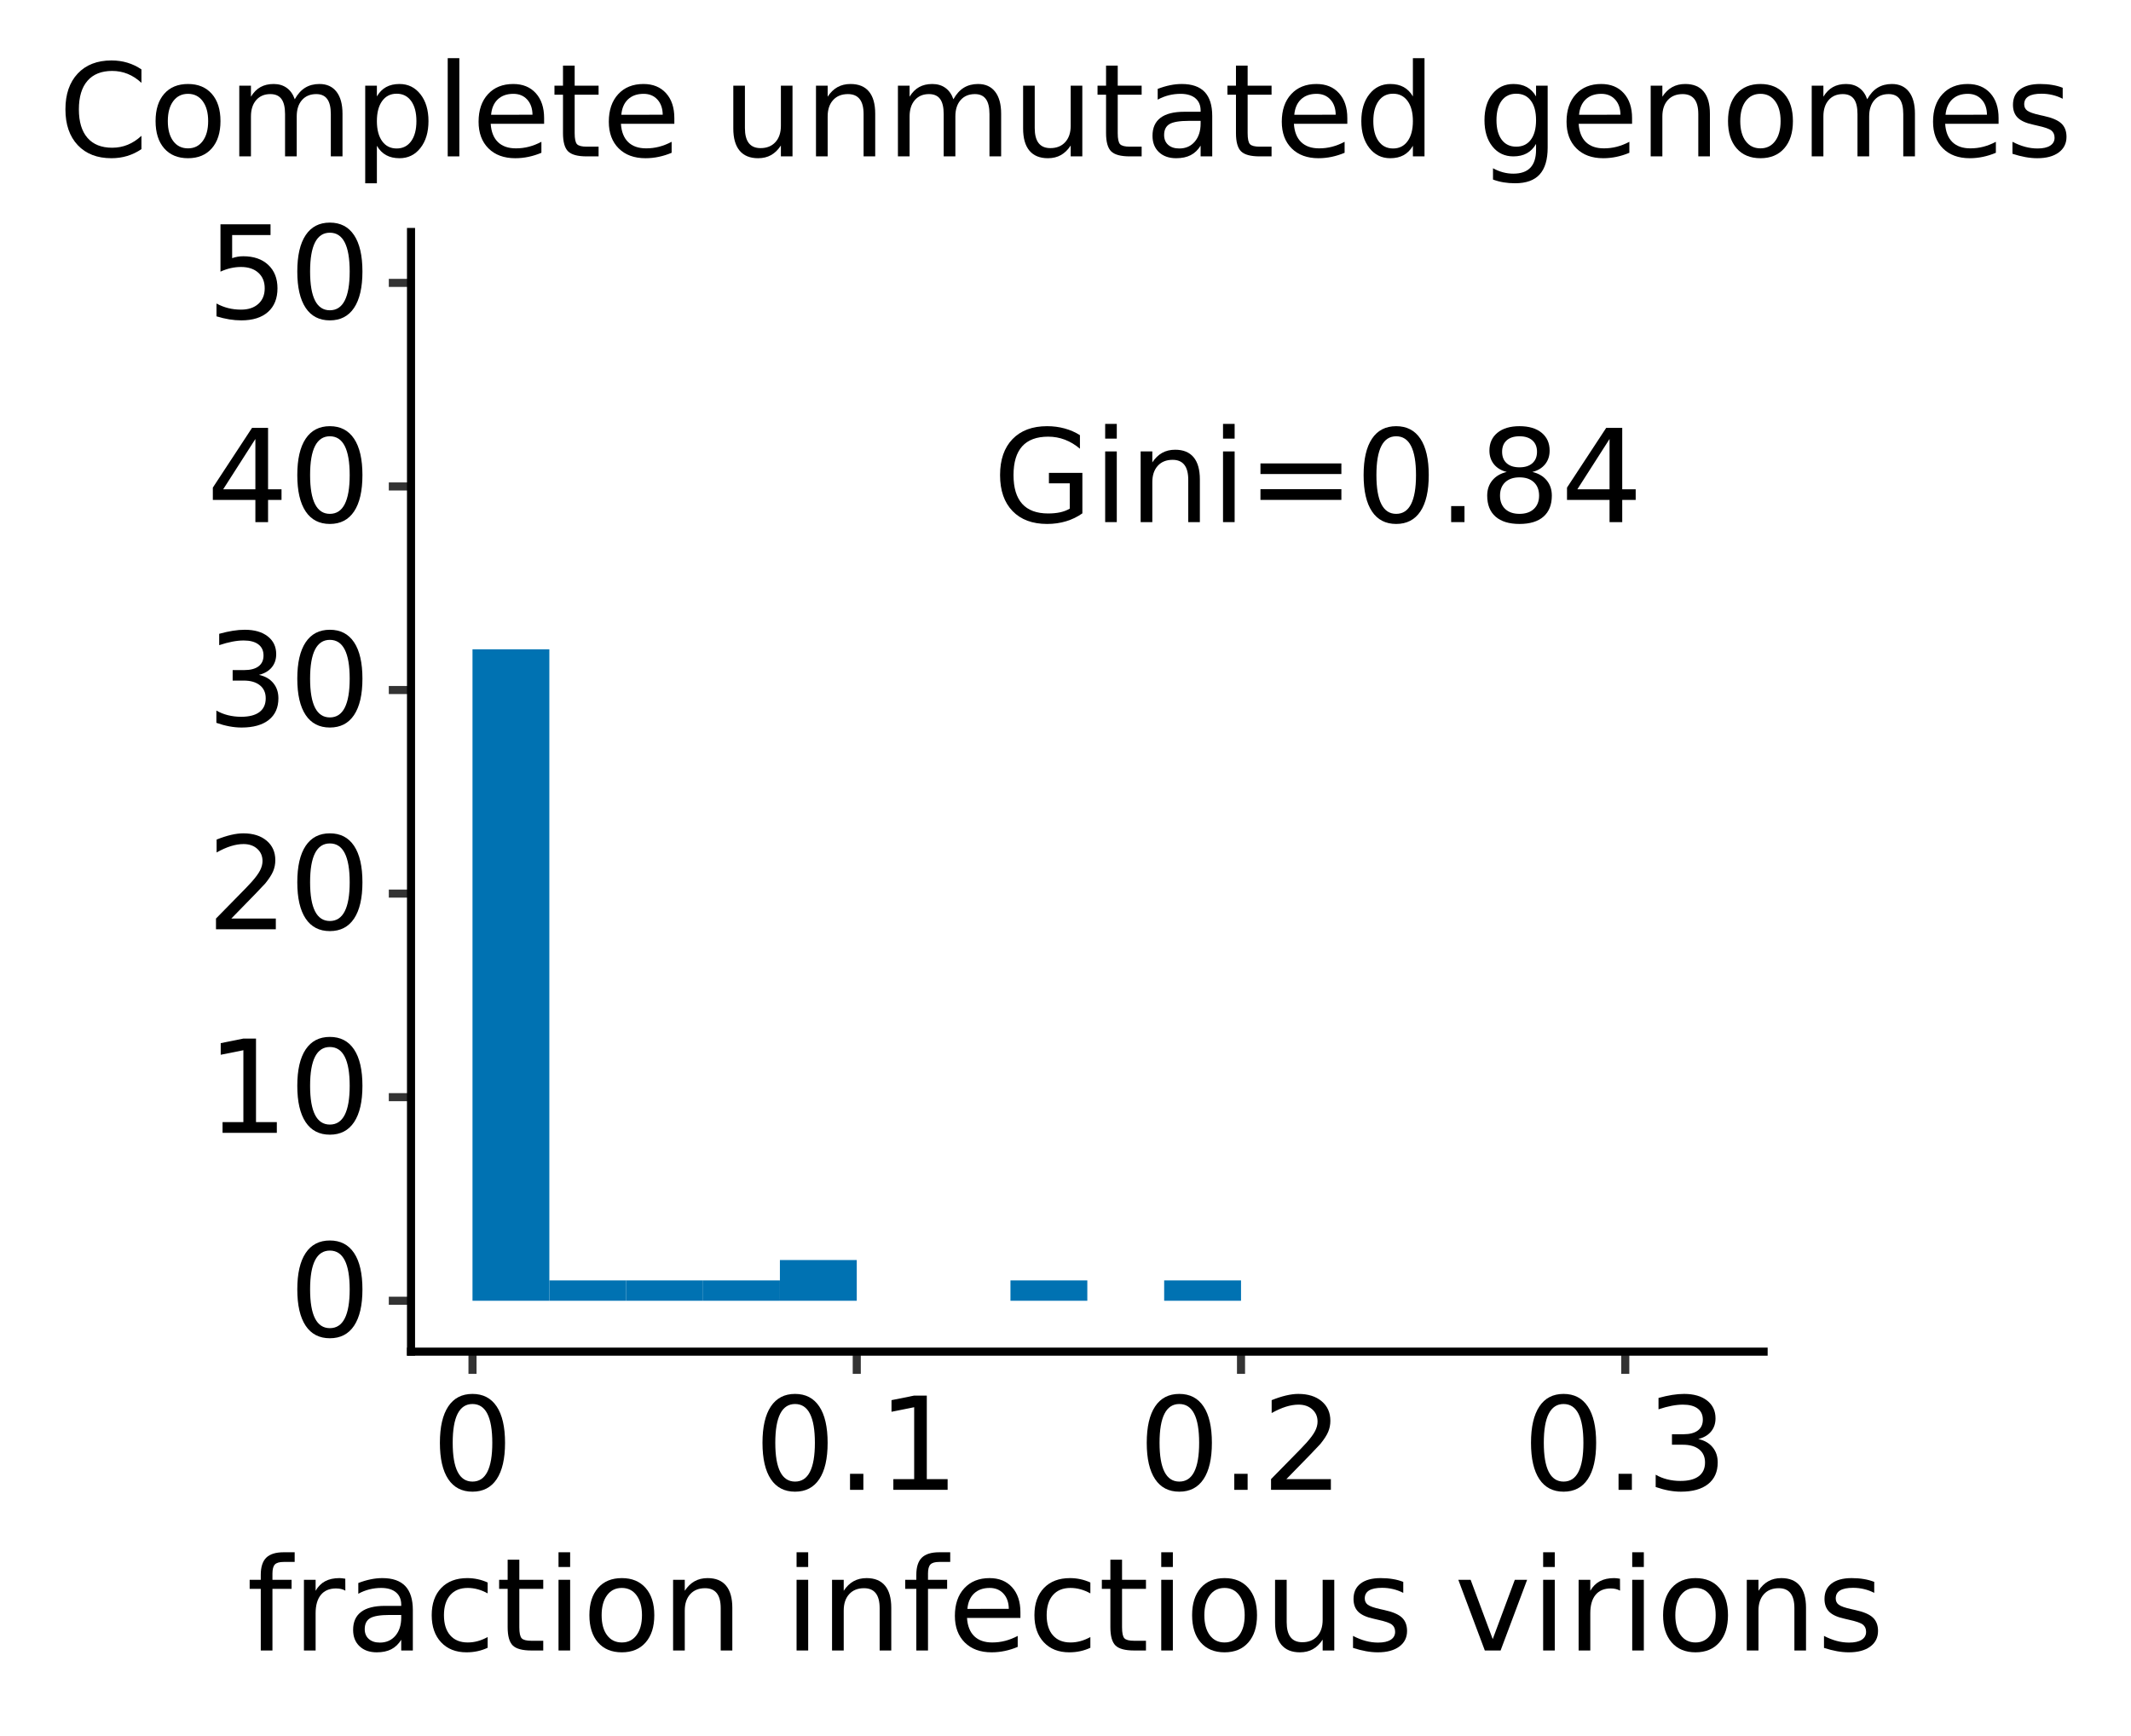
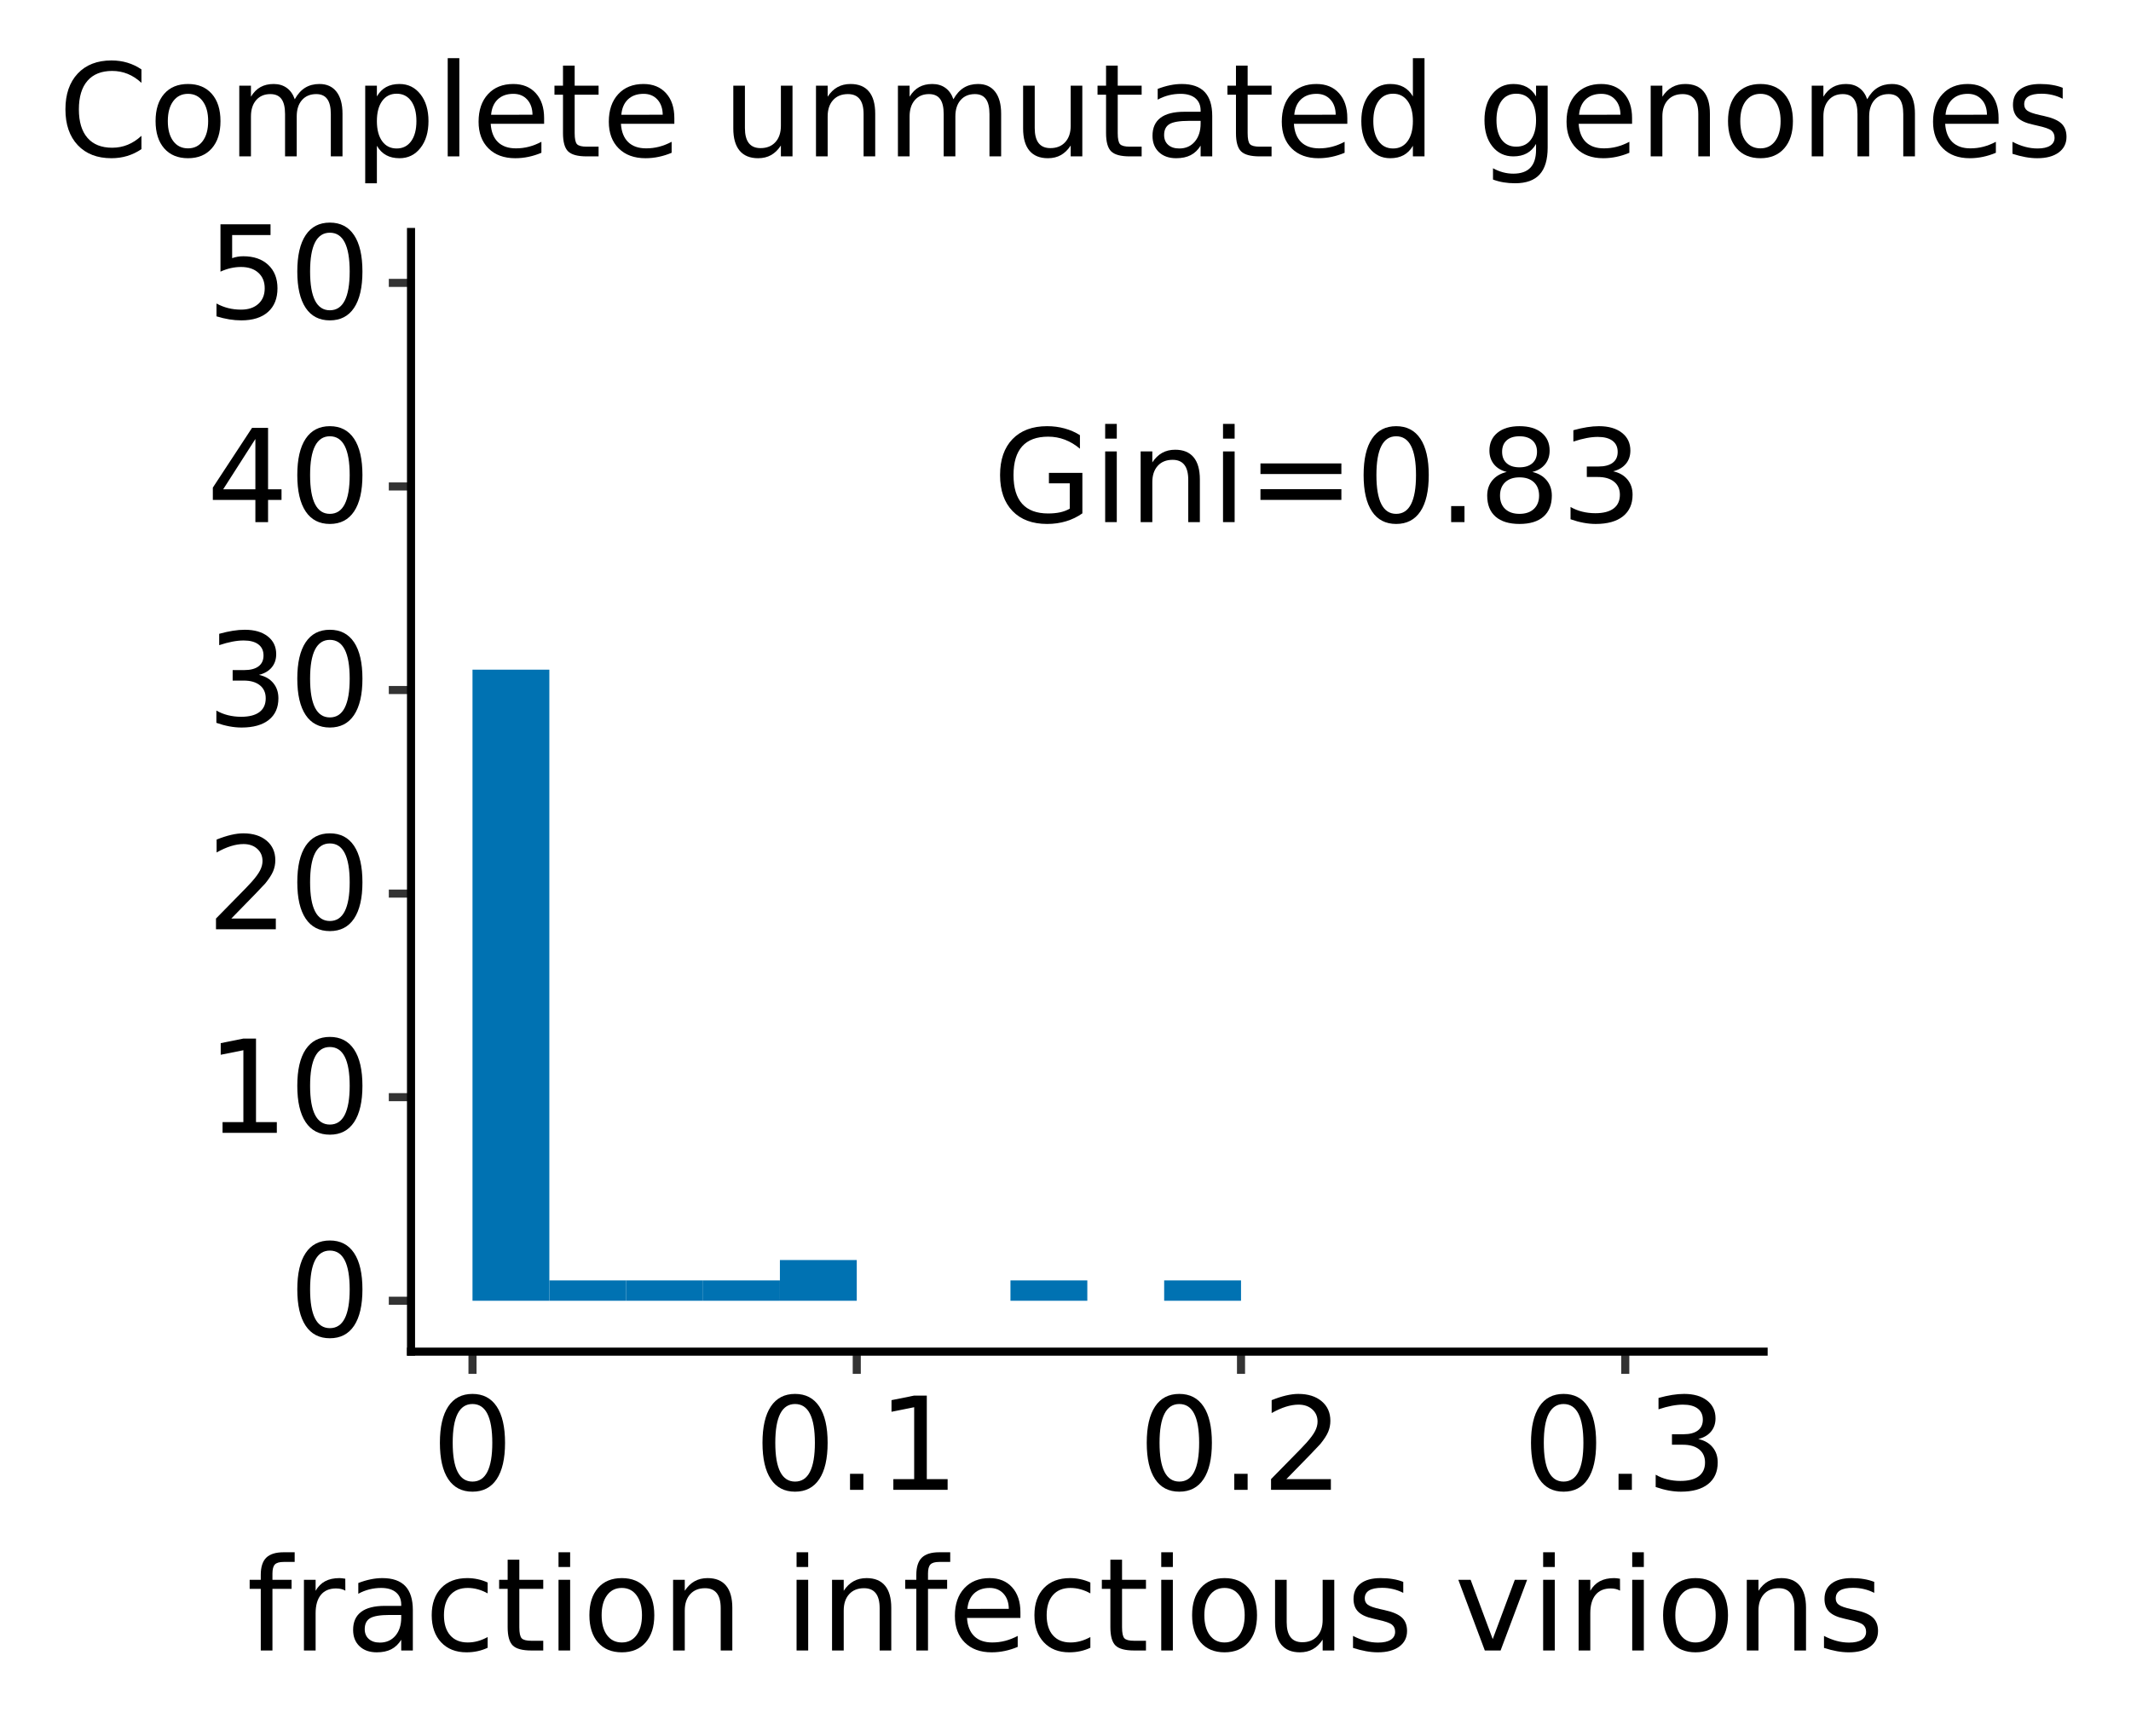
<svg xmlns="http://www.w3.org/2000/svg" xmlns:xlink="http://www.w3.org/1999/xlink" width="263.738pt" height="214.836pt" viewBox="0 0 263.738 214.836" version="1.1">
  <defs>
    <style type="text/css">*{stroke-linejoin: round; stroke-linecap: butt}</style>
  </defs>
  <g id="figure_1">
    <g id="patch_1">
      <path d="M 0 214.836  L 263.738 214.836  L 263.738 0  L 0 0  z " style="fill: #ffffff; stroke: #ffffff; stroke-linejoin: miter" />
    </g>
    <g id="axes_1">
      <g id="patch_2">
        <path d="M 50.869 167.316  L 218.269 167.316  L 218.269 28.716  L 50.869 28.716  z " style="fill: #ffffff" />
      </g>
      <g id="matplotlib.axis_1">
        <g id="xtick_1">
          <g id="line2d_1">
            <path d="M 58.478 167.316  " style="fill: none; stroke: #000000; stroke-width: 1.5" />
            <defs>
-               <path id="m8fea165ee0" d="M 0 0  L 0 2.75  " style="stroke: #333333" />
+               <path id="m4395dcf0d2" d="M 0 0  L 0 2.75  " style="stroke: #333333" />
            </defs>
            <g>
-               <use xlink:href="#m8fea165ee0" x="58.478" y="167.316" style="stroke: #333333" />
+               <use xlink:href="#m4395dcf0d2" x="58.478" y="167.316" style="stroke: #333333" />
            </g>
          </g>
          <g id="text_1">
            <g transform="translate(53.38784 184.4231)scale(0.16 -0.16)">
              <defs>
                <path id="DejaVuSans-30" d="M 2034 4250  Q 1547 4250 1301 3770  Q 1056 3291 1056 2328  Q 1056 1369 1301 889  Q 1547 409 2034 409  Q 2525 409 2770 889  Q 3016 1369 3016 2328  Q 3016 3291 2770 3770  Q 2525 4250 2034 4250  z M 2034 4750  Q 2819 4750 3233 4129  Q 3647 3509 3647 2328  Q 3647 1150 3233 529  Q 2819 -91 2034 -91  Q 1250 -91 836 529  Q 422 1150 422 2328  Q 422 3509 836 4129  Q 1250 4750 2034 4750  z " transform="scale(0.015625)" />
              </defs>
              <use xlink:href="#DejaVuSans-30" />
            </g>
          </g>
        </g>
        <g id="xtick_2">
          <g id="line2d_2">
            <path d="M 106.035 167.316  " style="fill: none; stroke: #000000; stroke-width: 1.5" />
            <g>
-               <use xlink:href="#m8fea165ee0" x="106.035" y="167.316" style="stroke: #333333" />
+               <use xlink:href="#m4395dcf0d2" x="106.035" y="167.316" style="stroke: #333333" />
            </g>
          </g>
          <g id="text_2">
            <g transform="translate(93.31216 184.4231)scale(0.16 -0.16)">
              <defs>
                <path id="DejaVuSans-2e" d="M 684 794  L 1344 794  L 1344 0  L 684 0  L 684 794  z " transform="scale(0.015625)" />
                <path id="DejaVuSans-31" d="M 794 531  L 1825 531  L 1825 4091  L 703 3866  L 703 4441  L 1819 4666  L 2450 4666  L 2450 531  L 3481 531  L 3481 0  L 794 0  L 794 531  z " transform="scale(0.015625)" />
              </defs>
              <use xlink:href="#DejaVuSans-30" />
              <use xlink:href="#DejaVuSans-2e" x="63.623" />
              <use xlink:href="#DejaVuSans-31" x="95.41" />
            </g>
          </g>
        </g>
        <g id="xtick_3">
          <g id="line2d_3">
            <path d="M 153.591 167.316  " style="fill: none; stroke: #000000; stroke-width: 1.5" />
            <g>
-               <use xlink:href="#m8fea165ee0" x="153.591" y="167.316" style="stroke: #333333" />
+               <use xlink:href="#m4395dcf0d2" x="153.591" y="167.316" style="stroke: #333333" />
            </g>
          </g>
          <g id="text_3">
            <g transform="translate(140.869 184.4231)scale(0.16 -0.16)">
              <defs>
                <path id="DejaVuSans-32" d="M 1228 531  L 3431 531  L 3431 0  L 469 0  L 469 531  Q 828 903 1448 1529  Q 2069 2156 2228 2338  Q 2531 2678 2651 2914  Q 2772 3150 2772 3378  Q 2772 3750 2511 3984  Q 2250 4219 1831 4219  Q 1534 4219 1204 4116  Q 875 4013 500 3803  L 500 4441  Q 881 4594 1212 4672  Q 1544 4750 1819 4750  Q 2544 4750 2975 4387  Q 3406 4025 3406 3419  Q 3406 3131 3298 2873  Q 3191 2616 2906 2266  Q 2828 2175 2409 1742  Q 1991 1309 1228 531  z " transform="scale(0.015625)" />
              </defs>
              <use xlink:href="#DejaVuSans-30" />
              <use xlink:href="#DejaVuSans-2e" x="63.623" />
              <use xlink:href="#DejaVuSans-32" x="95.41" />
            </g>
          </g>
        </g>
        <g id="xtick_4">
          <g id="line2d_4">
            <path d="M 201.148 167.316  " style="fill: none; stroke: #000000; stroke-width: 1.5" />
            <g>
-               <use xlink:href="#m8fea165ee0" x="201.148" y="167.316" style="stroke: #333333" />
+               <use xlink:href="#m4395dcf0d2" x="201.148" y="167.316" style="stroke: #333333" />
            </g>
          </g>
          <g id="text_4">
            <g transform="translate(188.4258 184.4231)scale(0.16 -0.16)">
              <defs>
                <path id="DejaVuSans-33" d="M 2597 2516  Q 3050 2419 3304 2112  Q 3559 1806 3559 1356  Q 3559 666 3084 287  Q 2609 -91 1734 -91  Q 1441 -91 1130 -33  Q 819 25 488 141  L 488 750  Q 750 597 1062 519  Q 1375 441 1716 441  Q 2309 441 2620 675  Q 2931 909 2931 1356  Q 2931 1769 2642 2001  Q 2353 2234 1838 2234  L 1294 2234  L 1294 2753  L 1863 2753  Q 2328 2753 2575 2939  Q 2822 3125 2822 3475  Q 2822 3834 2567 4026  Q 2313 4219 1838 4219  Q 1578 4219 1281 4162  Q 984 4106 628 3988  L 628 4550  Q 988 4650 1302 4700  Q 1616 4750 1894 4750  Q 2613 4750 3031 4423  Q 3450 4097 3450 3541  Q 3450 3153 3228 2886  Q 3006 2619 2597 2516  z " transform="scale(0.015625)" />
              </defs>
              <use xlink:href="#DejaVuSans-30" />
              <use xlink:href="#DejaVuSans-2e" x="63.623" />
              <use xlink:href="#DejaVuSans-33" x="95.41" />
            </g>
          </g>
        </g>
        <g id="xtick_5" />
        <g id="xtick_6" />
        <g id="xtick_7" />
        <g id="text_5">
          <g transform="translate(30.53125 204.3081)scale(0.16 -0.16)">
            <defs>
              <path id="DejaVuSans-66" d="M 2375 4863  L 2375 4384  L 1825 4384  Q 1516 4384 1395 4259  Q 1275 4134 1275 3809  L 1275 3500  L 2222 3500  L 2222 3053  L 1275 3053  L 1275 0  L 697 0  L 697 3053  L 147 3053  L 147 3500  L 697 3500  L 697 3744  Q 697 4328 969 4595  Q 1241 4863 1831 4863  L 2375 4863  z " transform="scale(0.015625)" />
              <path id="DejaVuSans-72" d="M 2631 2963  Q 2534 3019 2420 3045  Q 2306 3072 2169 3072  Q 1681 3072 1420 2755  Q 1159 2438 1159 1844  L 1159 0  L 581 0  L 581 3500  L 1159 3500  L 1159 2956  Q 1341 3275 1631 3429  Q 1922 3584 2338 3584  Q 2397 3584 2469 3576  Q 2541 3569 2628 3553  L 2631 2963  z " transform="scale(0.015625)" />
              <path id="DejaVuSans-61" d="M 2194 1759  Q 1497 1759 1228 1600  Q 959 1441 959 1056  Q 959 750 1161 570  Q 1363 391 1709 391  Q 2188 391 2477 730  Q 2766 1069 2766 1631  L 2766 1759  L 2194 1759  z M 3341 1997  L 3341 0  L 2766 0  L 2766 531  Q 2569 213 2275 61  Q 1981 -91 1556 -91  Q 1019 -91 701 211  Q 384 513 384 1019  Q 384 1609 779 1909  Q 1175 2209 1959 2209  L 2766 2209  L 2766 2266  Q 2766 2663 2505 2880  Q 2244 3097 1772 3097  Q 1472 3097 1187 3025  Q 903 2953 641 2809  L 641 3341  Q 956 3463 1253 3523  Q 1550 3584 1831 3584  Q 2591 3584 2966 3190  Q 3341 2797 3341 1997  z " transform="scale(0.015625)" />
              <path id="DejaVuSans-63" d="M 3122 3366  L 3122 2828  Q 2878 2963 2633 3030  Q 2388 3097 2138 3097  Q 1578 3097 1268 2742  Q 959 2388 959 1747  Q 959 1106 1268 751  Q 1578 397 2138 397  Q 2388 397 2633 464  Q 2878 531 3122 666  L 3122 134  Q 2881 22 2623 -34  Q 2366 -91 2075 -91  Q 1284 -91 818 406  Q 353 903 353 1747  Q 353 2603 823 3093  Q 1294 3584 2113 3584  Q 2378 3584 2631 3529  Q 2884 3475 3122 3366  z " transform="scale(0.015625)" />
              <path id="DejaVuSans-74" d="M 1172 4494  L 1172 3500  L 2356 3500  L 2356 3053  L 1172 3053  L 1172 1153  Q 1172 725 1289 603  Q 1406 481 1766 481  L 2356 481  L 2356 0  L 1766 0  Q 1100 0 847 248  Q 594 497 594 1153  L 594 3053  L 172 3053  L 172 3500  L 594 3500  L 594 4494  L 1172 4494  z " transform="scale(0.015625)" />
              <path id="DejaVuSans-69" d="M 603 3500  L 1178 3500  L 1178 0  L 603 0  L 603 3500  z M 603 4863  L 1178 4863  L 1178 4134  L 603 4134  L 603 4863  z " transform="scale(0.015625)" />
              <path id="DejaVuSans-6f" d="M 1959 3097  Q 1497 3097 1228 2736  Q 959 2375 959 1747  Q 959 1119 1226 758  Q 1494 397 1959 397  Q 2419 397 2687 759  Q 2956 1122 2956 1747  Q 2956 2369 2687 2733  Q 2419 3097 1959 3097  z M 1959 3584  Q 2709 3584 3137 3096  Q 3566 2609 3566 1747  Q 3566 888 3137 398  Q 2709 -91 1959 -91  Q 1206 -91 779 398  Q 353 888 353 1747  Q 353 2609 779 3096  Q 1206 3584 1959 3584  z " transform="scale(0.015625)" />
              <path id="DejaVuSans-6e" d="M 3513 2113  L 3513 0  L 2938 0  L 2938 2094  Q 2938 2591 2744 2837  Q 2550 3084 2163 3084  Q 1697 3084 1428 2787  Q 1159 2491 1159 1978  L 1159 0  L 581 0  L 581 3500  L 1159 3500  L 1159 2956  Q 1366 3272 1645 3428  Q 1925 3584 2291 3584  Q 2894 3584 3203 3211  Q 3513 2838 3513 2113  z " transform="scale(0.015625)" />
              <path id="DejaVuSans-20" transform="scale(0.015625)" />
              <path id="DejaVuSans-65" d="M 3597 1894  L 3597 1613  L 953 1613  Q 991 1019 1311 708  Q 1631 397 2203 397  Q 2534 397 2845 478  Q 3156 559 3463 722  L 3463 178  Q 3153 47 2828 -22  Q 2503 -91 2169 -91  Q 1331 -91 842 396  Q 353 884 353 1716  Q 353 2575 817 3079  Q 1281 3584 2069 3584  Q 2775 3584 3186 3129  Q 3597 2675 3597 1894  z M 3022 2063  Q 3016 2534 2758 2815  Q 2500 3097 2075 3097  Q 1594 3097 1305 2825  Q 1016 2553 972 2059  L 3022 2063  z " transform="scale(0.015625)" />
              <path id="DejaVuSans-75" d="M 544 1381  L 544 3500  L 1119 3500  L 1119 1403  Q 1119 906 1312 657  Q 1506 409 1894 409  Q 2359 409 2629 706  Q 2900 1003 2900 1516  L 2900 3500  L 3475 3500  L 3475 0  L 2900 0  L 2900 538  Q 2691 219 2414 64  Q 2138 -91 1772 -91  Q 1169 -91 856 284  Q 544 659 544 1381  z M 1991 3584  L 1991 3584  z " transform="scale(0.015625)" />
              <path id="DejaVuSans-73" d="M 2834 3397  L 2834 2853  Q 2591 2978 2328 3040  Q 2066 3103 1784 3103  Q 1356 3103 1142 2972  Q 928 2841 928 2578  Q 928 2378 1081 2264  Q 1234 2150 1697 2047  L 1894 2003  Q 2506 1872 2764 1633  Q 3022 1394 3022 966  Q 3022 478 2636 193  Q 2250 -91 1575 -91  Q 1294 -91 989 -36  Q 684 19 347 128  L 347 722  Q 666 556 975 473  Q 1284 391 1588 391  Q 1994 391 2212 530  Q 2431 669 2431 922  Q 2431 1156 2273 1281  Q 2116 1406 1581 1522  L 1381 1569  Q 847 1681 609 1914  Q 372 2147 372 2553  Q 372 3047 722 3315  Q 1072 3584 1716 3584  Q 2034 3584 2315 3537  Q 2597 3491 2834 3397  z " transform="scale(0.015625)" />
              <path id="DejaVuSans-76" d="M 191 3500  L 800 3500  L 1894 563  L 2988 3500  L 3597 3500  L 2284 0  L 1503 0  L 191 3500  z " transform="scale(0.015625)" />
            </defs>
            <use xlink:href="#DejaVuSans-66" />
            <use xlink:href="#DejaVuSans-72" x="35.205" />
            <use xlink:href="#DejaVuSans-61" x="76.318" />
            <use xlink:href="#DejaVuSans-63" x="137.598" />
            <use xlink:href="#DejaVuSans-74" x="192.578" />
            <use xlink:href="#DejaVuSans-69" x="231.787" />
            <use xlink:href="#DejaVuSans-6f" x="259.57" />
            <use xlink:href="#DejaVuSans-6e" x="320.752" />
            <use xlink:href="#DejaVuSans-20" x="384.131" />
            <use xlink:href="#DejaVuSans-69" x="415.918" />
            <use xlink:href="#DejaVuSans-6e" x="443.701" />
            <use xlink:href="#DejaVuSans-66" x="507.08" />
            <use xlink:href="#DejaVuSans-65" x="542.285" />
            <use xlink:href="#DejaVuSans-63" x="603.809" />
            <use xlink:href="#DejaVuSans-74" x="658.789" />
            <use xlink:href="#DejaVuSans-69" x="697.998" />
            <use xlink:href="#DejaVuSans-6f" x="725.781" />
            <use xlink:href="#DejaVuSans-75" x="786.963" />
            <use xlink:href="#DejaVuSans-73" x="850.342" />
            <use xlink:href="#DejaVuSans-20" x="902.441" />
            <use xlink:href="#DejaVuSans-76" x="934.229" />
            <use xlink:href="#DejaVuSans-69" x="993.408" />
            <use xlink:href="#DejaVuSans-72" x="1021.191" />
            <use xlink:href="#DejaVuSans-69" x="1062.305" />
            <use xlink:href="#DejaVuSans-6f" x="1090.088" />
            <use xlink:href="#DejaVuSans-6e" x="1151.27" />
            <use xlink:href="#DejaVuSans-73" x="1214.648" />
          </g>
        </g>
      </g>
      <g id="matplotlib.axis_2">
        <g id="ytick_1">
          <g id="line2d_5">
            <path d="M 50.869 161.016  " style="fill: none; stroke: #000000; stroke-width: 1.5" />
            <defs>
-               <path id="mb98475f77e" d="M 0 0  L -2.75 0  " style="stroke: #333333" />
+               <path id="mb95f7d9d47" d="M 0 0  L -2.75 0  " style="stroke: #333333" />
            </defs>
            <g>
-               <use xlink:href="#mb98475f77e" x="50.869" y="161.016" style="stroke: #333333" />
+               <use xlink:href="#mb95f7d9d47" x="50.869" y="161.016" style="stroke: #333333" />
            </g>
          </g>
          <g id="text_6">
            <g transform="translate(35.73875 165.4306)scale(0.16 -0.16)">
              <use xlink:href="#DejaVuSans-30" />
            </g>
          </g>
        </g>
        <g id="ytick_2">
          <g id="line2d_6">
            <path d="M 50.869 135.816  " style="fill: none; stroke: #000000; stroke-width: 1.5" />
            <g>
-               <use xlink:href="#mb98475f77e" x="50.869" y="135.816" style="stroke: #333333" />
+               <use xlink:href="#mb95f7d9d47" x="50.869" y="135.816" style="stroke: #333333" />
            </g>
          </g>
          <g id="text_7">
            <g transform="translate(25.55875 140.2306)scale(0.16 -0.16)">
              <use xlink:href="#DejaVuSans-31" />
              <use xlink:href="#DejaVuSans-30" x="63.623" />
            </g>
          </g>
        </g>
        <g id="ytick_3">
          <g id="line2d_7">
            <path d="M 50.869 110.616  " style="fill: none; stroke: #000000; stroke-width: 1.5" />
            <g>
-               <use xlink:href="#mb98475f77e" x="50.869" y="110.616" style="stroke: #333333" />
+               <use xlink:href="#mb95f7d9d47" x="50.869" y="110.616" style="stroke: #333333" />
            </g>
          </g>
          <g id="text_8">
            <g transform="translate(25.55875 115.0306)scale(0.16 -0.16)">
              <use xlink:href="#DejaVuSans-32" />
              <use xlink:href="#DejaVuSans-30" x="63.623" />
            </g>
          </g>
        </g>
        <g id="ytick_4">
          <g id="line2d_8">
            <path d="M 50.869 85.416  " style="fill: none; stroke: #000000; stroke-width: 1.5" />
            <g>
-               <use xlink:href="#mb98475f77e" x="50.869" y="85.416" style="stroke: #333333" />
+               <use xlink:href="#mb95f7d9d47" x="50.869" y="85.416" style="stroke: #333333" />
            </g>
          </g>
          <g id="text_9">
            <g transform="translate(25.55875 89.8306)scale(0.16 -0.16)">
              <use xlink:href="#DejaVuSans-33" />
              <use xlink:href="#DejaVuSans-30" x="63.623" />
            </g>
          </g>
        </g>
        <g id="ytick_5">
          <g id="line2d_9">
            <path d="M 50.869 60.216  " style="fill: none; stroke: #000000; stroke-width: 1.5" />
            <g>
-               <use xlink:href="#mb98475f77e" x="50.869" y="60.216" style="stroke: #333333" />
+               <use xlink:href="#mb95f7d9d47" x="50.869" y="60.216" style="stroke: #333333" />
            </g>
          </g>
          <g id="text_10">
            <g transform="translate(25.55875 64.6306)scale(0.16 -0.16)">
              <defs>
                <path id="DejaVuSans-34" d="M 2419 4116  L 825 1625  L 2419 1625  L 2419 4116  z M 2253 4666  L 3047 4666  L 3047 1625  L 3713 1625  L 3713 1100  L 3047 1100  L 3047 0  L 2419 0  L 2419 1100  L 313 1100  L 313 1709  L 2253 4666  z " transform="scale(0.015625)" />
              </defs>
              <use xlink:href="#DejaVuSans-34" />
              <use xlink:href="#DejaVuSans-30" x="63.623" />
            </g>
          </g>
        </g>
        <g id="ytick_6">
          <g id="line2d_10">
            <path d="M 50.869 35.016  " style="fill: none; stroke: #000000; stroke-width: 1.5" />
            <g>
-               <use xlink:href="#mb98475f77e" x="50.869" y="35.016" style="stroke: #333333" />
+               <use xlink:href="#mb95f7d9d47" x="50.869" y="35.016" style="stroke: #333333" />
            </g>
          </g>
          <g id="text_11">
            <g transform="translate(25.55875 39.4306)scale(0.16 -0.16)">
              <defs>
                <path id="DejaVuSans-35" d="M 691 4666  L 3169 4666  L 3169 4134  L 1269 4134  L 1269 2991  Q 1406 3038 1543 3061  Q 1681 3084 1819 3084  Q 2600 3084 3056 2656  Q 3513 2228 3513 1497  Q 3513 744 3044 326  Q 2575 -91 1722 -91  Q 1428 -91 1123 -41  Q 819 9 494 109  L 494 744  Q 775 591 1075 516  Q 1375 441 1709 441  Q 2250 441 2565 725  Q 2881 1009 2881 1497  Q 2881 1984 2565 2268  Q 2250 2553 1709 2553  Q 1456 2553 1204 2497  Q 953 2441 691 2322  L 691 4666  z " transform="scale(0.015625)" />
              </defs>
              <use xlink:href="#DejaVuSans-35" />
              <use xlink:href="#DejaVuSans-30" x="63.623" />
            </g>
          </g>
        </g>
        <g id="ytick_7" />
        <g id="ytick_8" />
        <g id="ytick_9" />
        <g id="ytick_10" />
        <g id="ytick_11" />
      </g>
      <g id="PolyCollection_1">
-         <path d="M 58.478 161.016  L 58.478 80.376  L 67.989 80.376  L 67.989 161.016  z " clip-path="url(#p433694c18c)" style="fill: #0072b2" />
-         <path d="M 67.989 161.016  L 67.989 158.496  L 77.501 158.496  L 77.501 161.016  z " clip-path="url(#p433694c18c)" style="fill: #0072b2" />
-         <path d="M 77.501 161.016  L 77.501 158.496  L 87.012 158.496  L 87.012 161.016  z " clip-path="url(#p433694c18c)" style="fill: #0072b2" />
-         <path d="M 87.012 161.016  L 87.012 158.496  L 96.523 158.496  L 96.523 161.016  z " clip-path="url(#p433694c18c)" style="fill: #0072b2" />
-         <path d="M 96.523 161.016  L 96.523 155.976  L 106.035 155.976  L 106.035 161.016  z " clip-path="url(#p433694c18c)" style="fill: #0072b2" />
-         <path d="M 106.035 161.016  L 106.035 161.016  L 115.546 161.016  L 115.546 161.016  z " clip-path="url(#p433694c18c)" style="fill: #0072b2" />
-         <path d="M 115.546 161.016  L 115.546 161.016  L 125.057 161.016  L 125.057 161.016  z " clip-path="url(#p433694c18c)" style="fill: #0072b2" />
-         <path d="M 125.057 161.016  L 125.057 158.496  L 134.569 158.496  L 134.569 161.016  z " clip-path="url(#p433694c18c)" style="fill: #0072b2" />
-         <path d="M 134.569 161.016  L 134.569 161.016  L 144.08 161.016  L 144.08 161.016  z " clip-path="url(#p433694c18c)" style="fill: #0072b2" />
-         <path d="M 144.08 161.016  L 144.08 158.496  L 153.591 158.496  L 153.591 161.016  z " clip-path="url(#p433694c18c)" style="fill: #0072b2" />
-         <path d="M 153.591 161.016  L 153.591 161.016  L 163.103 161.016  L 163.103 161.016  z " clip-path="url(#p433694c18c)" style="fill: #0072b2" />
-         <path d="M 163.103 161.016  L 163.103 161.016  L 172.614 161.016  L 172.614 161.016  z " clip-path="url(#p433694c18c)" style="fill: #0072b2" />
-         <path d="M 172.614 161.016  L 172.614 161.016  L 182.126 161.016  L 182.126 161.016  z " clip-path="url(#p433694c18c)" style="fill: #0072b2" />
-         <path d="M 182.126 161.016  L 182.126 161.016  L 191.637 161.016  L 191.637 161.016  z " clip-path="url(#p433694c18c)" style="fill: #0072b2" />
-         <path d="M 191.637 161.016  L 191.637 161.016  L 201.148 161.016  L 201.148 161.016  z " clip-path="url(#p433694c18c)" style="fill: #0072b2" />
-         <path d="M 201.148 161.016  L 201.148 161.016  L 210.66 161.016  L 210.66 161.016  z " clip-path="url(#p433694c18c)" style="fill: #0072b2" />
+         <path d="M 58.478 161.016  L 58.478 82.896  L 67.989 82.896  L 67.989 161.016  z " clip-path="url(#pbb70cada86)" style="fill: #0072b2" />
+         <path d="M 67.989 161.016  L 67.989 158.496  L 77.501 158.496  L 77.501 161.016  z " clip-path="url(#pbb70cada86)" style="fill: #0072b2" />
+         <path d="M 77.501 161.016  L 77.501 158.496  L 87.012 158.496  L 87.012 161.016  z " clip-path="url(#pbb70cada86)" style="fill: #0072b2" />
+         <path d="M 87.012 161.016  L 87.012 158.496  L 96.523 158.496  L 96.523 161.016  z " clip-path="url(#pbb70cada86)" style="fill: #0072b2" />
+         <path d="M 96.523 161.016  L 96.523 155.976  L 106.035 155.976  L 106.035 161.016  z " clip-path="url(#pbb70cada86)" style="fill: #0072b2" />
+         <path d="M 106.035 161.016  L 106.035 161.016  L 115.546 161.016  L 115.546 161.016  z " clip-path="url(#pbb70cada86)" style="fill: #0072b2" />
+         <path d="M 115.546 161.016  L 115.546 161.016  L 125.057 161.016  L 125.057 161.016  z " clip-path="url(#pbb70cada86)" style="fill: #0072b2" />
+         <path d="M 125.057 161.016  L 125.057 158.496  L 134.569 158.496  L 134.569 161.016  z " clip-path="url(#pbb70cada86)" style="fill: #0072b2" />
+         <path d="M 134.569 161.016  L 134.569 161.016  L 144.08 161.016  L 144.08 161.016  z " clip-path="url(#pbb70cada86)" style="fill: #0072b2" />
+         <path d="M 144.08 161.016  L 144.08 158.496  L 153.591 158.496  L 153.591 161.016  z " clip-path="url(#pbb70cada86)" style="fill: #0072b2" />
+         <path d="M 153.591 161.016  L 153.591 161.016  L 163.103 161.016  L 163.103 161.016  z " clip-path="url(#pbb70cada86)" style="fill: #0072b2" />
+         <path d="M 163.103 161.016  L 163.103 161.016  L 172.614 161.016  L 172.614 161.016  z " clip-path="url(#pbb70cada86)" style="fill: #0072b2" />
+         <path d="M 172.614 161.016  L 172.614 161.016  L 182.126 161.016  L 182.126 161.016  z " clip-path="url(#pbb70cada86)" style="fill: #0072b2" />
+         <path d="M 182.126 161.016  L 182.126 161.016  L 191.637 161.016  L 191.637 161.016  z " clip-path="url(#pbb70cada86)" style="fill: #0072b2" />
+         <path d="M 191.637 161.016  L 191.637 161.016  L 201.148 161.016  L 201.148 161.016  z " clip-path="url(#pbb70cada86)" style="fill: #0072b2" />
+         <path d="M 201.148 161.016  L 201.148 161.016  L 210.66 161.016  L 210.66 161.016  z " clip-path="url(#pbb70cada86)" style="fill: #0072b2" />
      </g>
      <g id="text_12">
-         <g clip-path="url(#p433694c18c)">
+         <g clip-path="url(#pbb70cada86)">
          <g transform="translate(122.8728 64.6306)scale(0.16 -0.16)">
            <defs>
              <path id="DejaVuSans-47" d="M 3809 666  L 3809 1919  L 2778 1919  L 2778 2438  L 4434 2438  L 4434 434  Q 4069 175 3628 42  Q 3188 -91 2688 -91  Q 1594 -91 976 548  Q 359 1188 359 2328  Q 359 3472 976 4111  Q 1594 4750 2688 4750  Q 3144 4750 3555 4637  Q 3966 4525 4313 4306  L 4313 3634  Q 3963 3931 3569 4081  Q 3175 4231 2741 4231  Q 1884 4231 1454 3753  Q 1025 3275 1025 2328  Q 1025 1384 1454 906  Q 1884 428 2741 428  Q 3075 428 3337 486  Q 3600 544 3809 666  z " transform="scale(0.015625)" />
              <path id="DejaVuSans-3d" d="M 678 2906  L 4684 2906  L 4684 2381  L 678 2381  L 678 2906  z M 678 1631  L 4684 1631  L 4684 1100  L 678 1100  L 678 1631  z " transform="scale(0.015625)" />
              <path id="DejaVuSans-38" d="M 2034 2216  Q 1584 2216 1326 1975  Q 1069 1734 1069 1313  Q 1069 891 1326 650  Q 1584 409 2034 409  Q 2484 409 2743 651  Q 3003 894 3003 1313  Q 3003 1734 2745 1975  Q 2488 2216 2034 2216  z M 1403 2484  Q 997 2584 770 2862  Q 544 3141 544 3541  Q 544 4100 942 4425  Q 1341 4750 2034 4750  Q 2731 4750 3128 4425  Q 3525 4100 3525 3541  Q 3525 3141 3298 2862  Q 3072 2584 2669 2484  Q 3125 2378 3379 2068  Q 3634 1759 3634 1313  Q 3634 634 3220 271  Q 2806 -91 2034 -91  Q 1263 -91 848 271  Q 434 634 434 1313  Q 434 1759 690 2068  Q 947 2378 1403 2484  z M 1172 3481  Q 1172 3119 1398 2916  Q 1625 2713 2034 2713  Q 2441 2713 2670 2916  Q 2900 3119 2900 3481  Q 2900 3844 2670 4047  Q 2441 4250 2034 4250  Q 1625 4250 1398 4047  Q 1172 3844 1172 3481  z " transform="scale(0.015625)" />
            </defs>
            <use xlink:href="#DejaVuSans-47" />
            <use xlink:href="#DejaVuSans-69" x="77.49" />
            <use xlink:href="#DejaVuSans-6e" x="105.273" />
            <use xlink:href="#DejaVuSans-69" x="168.652" />
            <use xlink:href="#DejaVuSans-3d" x="196.436" />
            <use xlink:href="#DejaVuSans-30" x="280.225" />
            <use xlink:href="#DejaVuSans-2e" x="343.848" />
            <use xlink:href="#DejaVuSans-38" x="375.635" />
-             <use xlink:href="#DejaVuSans-34" x="439.258" />
+             <use xlink:href="#DejaVuSans-33" x="439.258" />
          </g>
        </g>
      </g>
      <g id="patch_3">
        <path d="M 50.869 167.316  L 50.869 28.716  " style="fill: none; stroke: #000000; stroke-linejoin: miter; stroke-linecap: square" />
      </g>
      <g id="patch_4">
        <path d="M 50.869 167.316  L 218.269 167.316  " style="fill: none; stroke: #000000; stroke-linejoin: miter; stroke-linecap: square" />
      </g>
    </g>
    <g id="text_13">
      <g transform="translate(7.2 19.3575)scale(0.16 -0.16)">
        <defs>
          <path id="DejaVuSans-43" d="M 4122 4306  L 4122 3641  Q 3803 3938 3442 4084  Q 3081 4231 2675 4231  Q 1875 4231 1450 3742  Q 1025 3253 1025 2328  Q 1025 1406 1450 917  Q 1875 428 2675 428  Q 3081 428 3442 575  Q 3803 722 4122 1019  L 4122 359  Q 3791 134 3420 21  Q 3050 -91 2638 -91  Q 1578 -91 968 557  Q 359 1206 359 2328  Q 359 3453 968 4101  Q 1578 4750 2638 4750  Q 3056 4750 3426 4639  Q 3797 4528 4122 4306  z " transform="scale(0.015625)" />
          <path id="DejaVuSans-6d" d="M 3328 2828  Q 3544 3216 3844 3400  Q 4144 3584 4550 3584  Q 5097 3584 5394 3201  Q 5691 2819 5691 2113  L 5691 0  L 5113 0  L 5113 2094  Q 5113 2597 4934 2840  Q 4756 3084 4391 3084  Q 3944 3084 3684 2787  Q 3425 2491 3425 1978  L 3425 0  L 2847 0  L 2847 2094  Q 2847 2600 2669 2842  Q 2491 3084 2119 3084  Q 1678 3084 1418 2786  Q 1159 2488 1159 1978  L 1159 0  L 581 0  L 581 3500  L 1159 3500  L 1159 2956  Q 1356 3278 1631 3431  Q 1906 3584 2284 3584  Q 2666 3584 2933 3390  Q 3200 3197 3328 2828  z " transform="scale(0.015625)" />
          <path id="DejaVuSans-70" d="M 1159 525  L 1159 -1331  L 581 -1331  L 581 3500  L 1159 3500  L 1159 2969  Q 1341 3281 1617 3432  Q 1894 3584 2278 3584  Q 2916 3584 3314 3078  Q 3713 2572 3713 1747  Q 3713 922 3314 415  Q 2916 -91 2278 -91  Q 1894 -91 1617 61  Q 1341 213 1159 525  z M 3116 1747  Q 3116 2381 2855 2742  Q 2594 3103 2138 3103  Q 1681 3103 1420 2742  Q 1159 2381 1159 1747  Q 1159 1113 1420 752  Q 1681 391 2138 391  Q 2594 391 2855 752  Q 3116 1113 3116 1747  z " transform="scale(0.015625)" />
          <path id="DejaVuSans-6c" d="M 603 4863  L 1178 4863  L 1178 0  L 603 0  L 603 4863  z " transform="scale(0.015625)" />
          <path id="DejaVuSans-64" d="M 2906 2969  L 2906 4863  L 3481 4863  L 3481 0  L 2906 0  L 2906 525  Q 2725 213 2448 61  Q 2172 -91 1784 -91  Q 1150 -91 751 415  Q 353 922 353 1747  Q 353 2572 751 3078  Q 1150 3584 1784 3584  Q 2172 3584 2448 3432  Q 2725 3281 2906 2969  z M 947 1747  Q 947 1113 1208 752  Q 1469 391 1925 391  Q 2381 391 2643 752  Q 2906 1113 2906 1747  Q 2906 2381 2643 2742  Q 2381 3103 1925 3103  Q 1469 3103 1208 2742  Q 947 2381 947 1747  z " transform="scale(0.015625)" />
          <path id="DejaVuSans-67" d="M 2906 1791  Q 2906 2416 2648 2759  Q 2391 3103 1925 3103  Q 1463 3103 1205 2759  Q 947 2416 947 1791  Q 947 1169 1205 825  Q 1463 481 1925 481  Q 2391 481 2648 825  Q 2906 1169 2906 1791  z M 3481 434  Q 3481 -459 3084 -895  Q 2688 -1331 1869 -1331  Q 1566 -1331 1297 -1286  Q 1028 -1241 775 -1147  L 775 -588  Q 1028 -725 1275 -790  Q 1522 -856 1778 -856  Q 2344 -856 2625 -561  Q 2906 -266 2906 331  L 2906 616  Q 2728 306 2450 153  Q 2172 0 1784 0  Q 1141 0 747 490  Q 353 981 353 1791  Q 353 2603 747 3093  Q 1141 3584 1784 3584  Q 2172 3584 2450 3431  Q 2728 3278 2906 2969  L 2906 3500  L 3481 3500  L 3481 434  z " transform="scale(0.015625)" />
        </defs>
        <use xlink:href="#DejaVuSans-43" />
        <use xlink:href="#DejaVuSans-6f" x="69.824" />
        <use xlink:href="#DejaVuSans-6d" x="131.006" />
        <use xlink:href="#DejaVuSans-70" x="228.418" />
        <use xlink:href="#DejaVuSans-6c" x="291.895" />
        <use xlink:href="#DejaVuSans-65" x="319.678" />
        <use xlink:href="#DejaVuSans-74" x="381.201" />
        <use xlink:href="#DejaVuSans-65" x="420.41" />
        <use xlink:href="#DejaVuSans-20" x="481.934" />
        <use xlink:href="#DejaVuSans-75" x="513.721" />
        <use xlink:href="#DejaVuSans-6e" x="577.1" />
        <use xlink:href="#DejaVuSans-6d" x="640.479" />
        <use xlink:href="#DejaVuSans-75" x="737.891" />
        <use xlink:href="#DejaVuSans-74" x="801.27" />
        <use xlink:href="#DejaVuSans-61" x="840.479" />
        <use xlink:href="#DejaVuSans-74" x="901.758" />
        <use xlink:href="#DejaVuSans-65" x="940.967" />
        <use xlink:href="#DejaVuSans-64" x="1002.49" />
        <use xlink:href="#DejaVuSans-20" x="1065.967" />
        <use xlink:href="#DejaVuSans-67" x="1097.754" />
        <use xlink:href="#DejaVuSans-65" x="1161.23" />
        <use xlink:href="#DejaVuSans-6e" x="1222.754" />
        <use xlink:href="#DejaVuSans-6f" x="1286.133" />
        <use xlink:href="#DejaVuSans-6d" x="1347.314" />
        <use xlink:href="#DejaVuSans-65" x="1444.727" />
        <use xlink:href="#DejaVuSans-73" x="1506.25" />
      </g>
    </g>
  </g>
  <defs>
-     <clipPath id="p433694c18c">
+     <clipPath id="pbb70cada86">
      <rect x="50.869" y="28.716" width="167.4" height="138.6" />
    </clipPath>
  </defs>
</svg>
